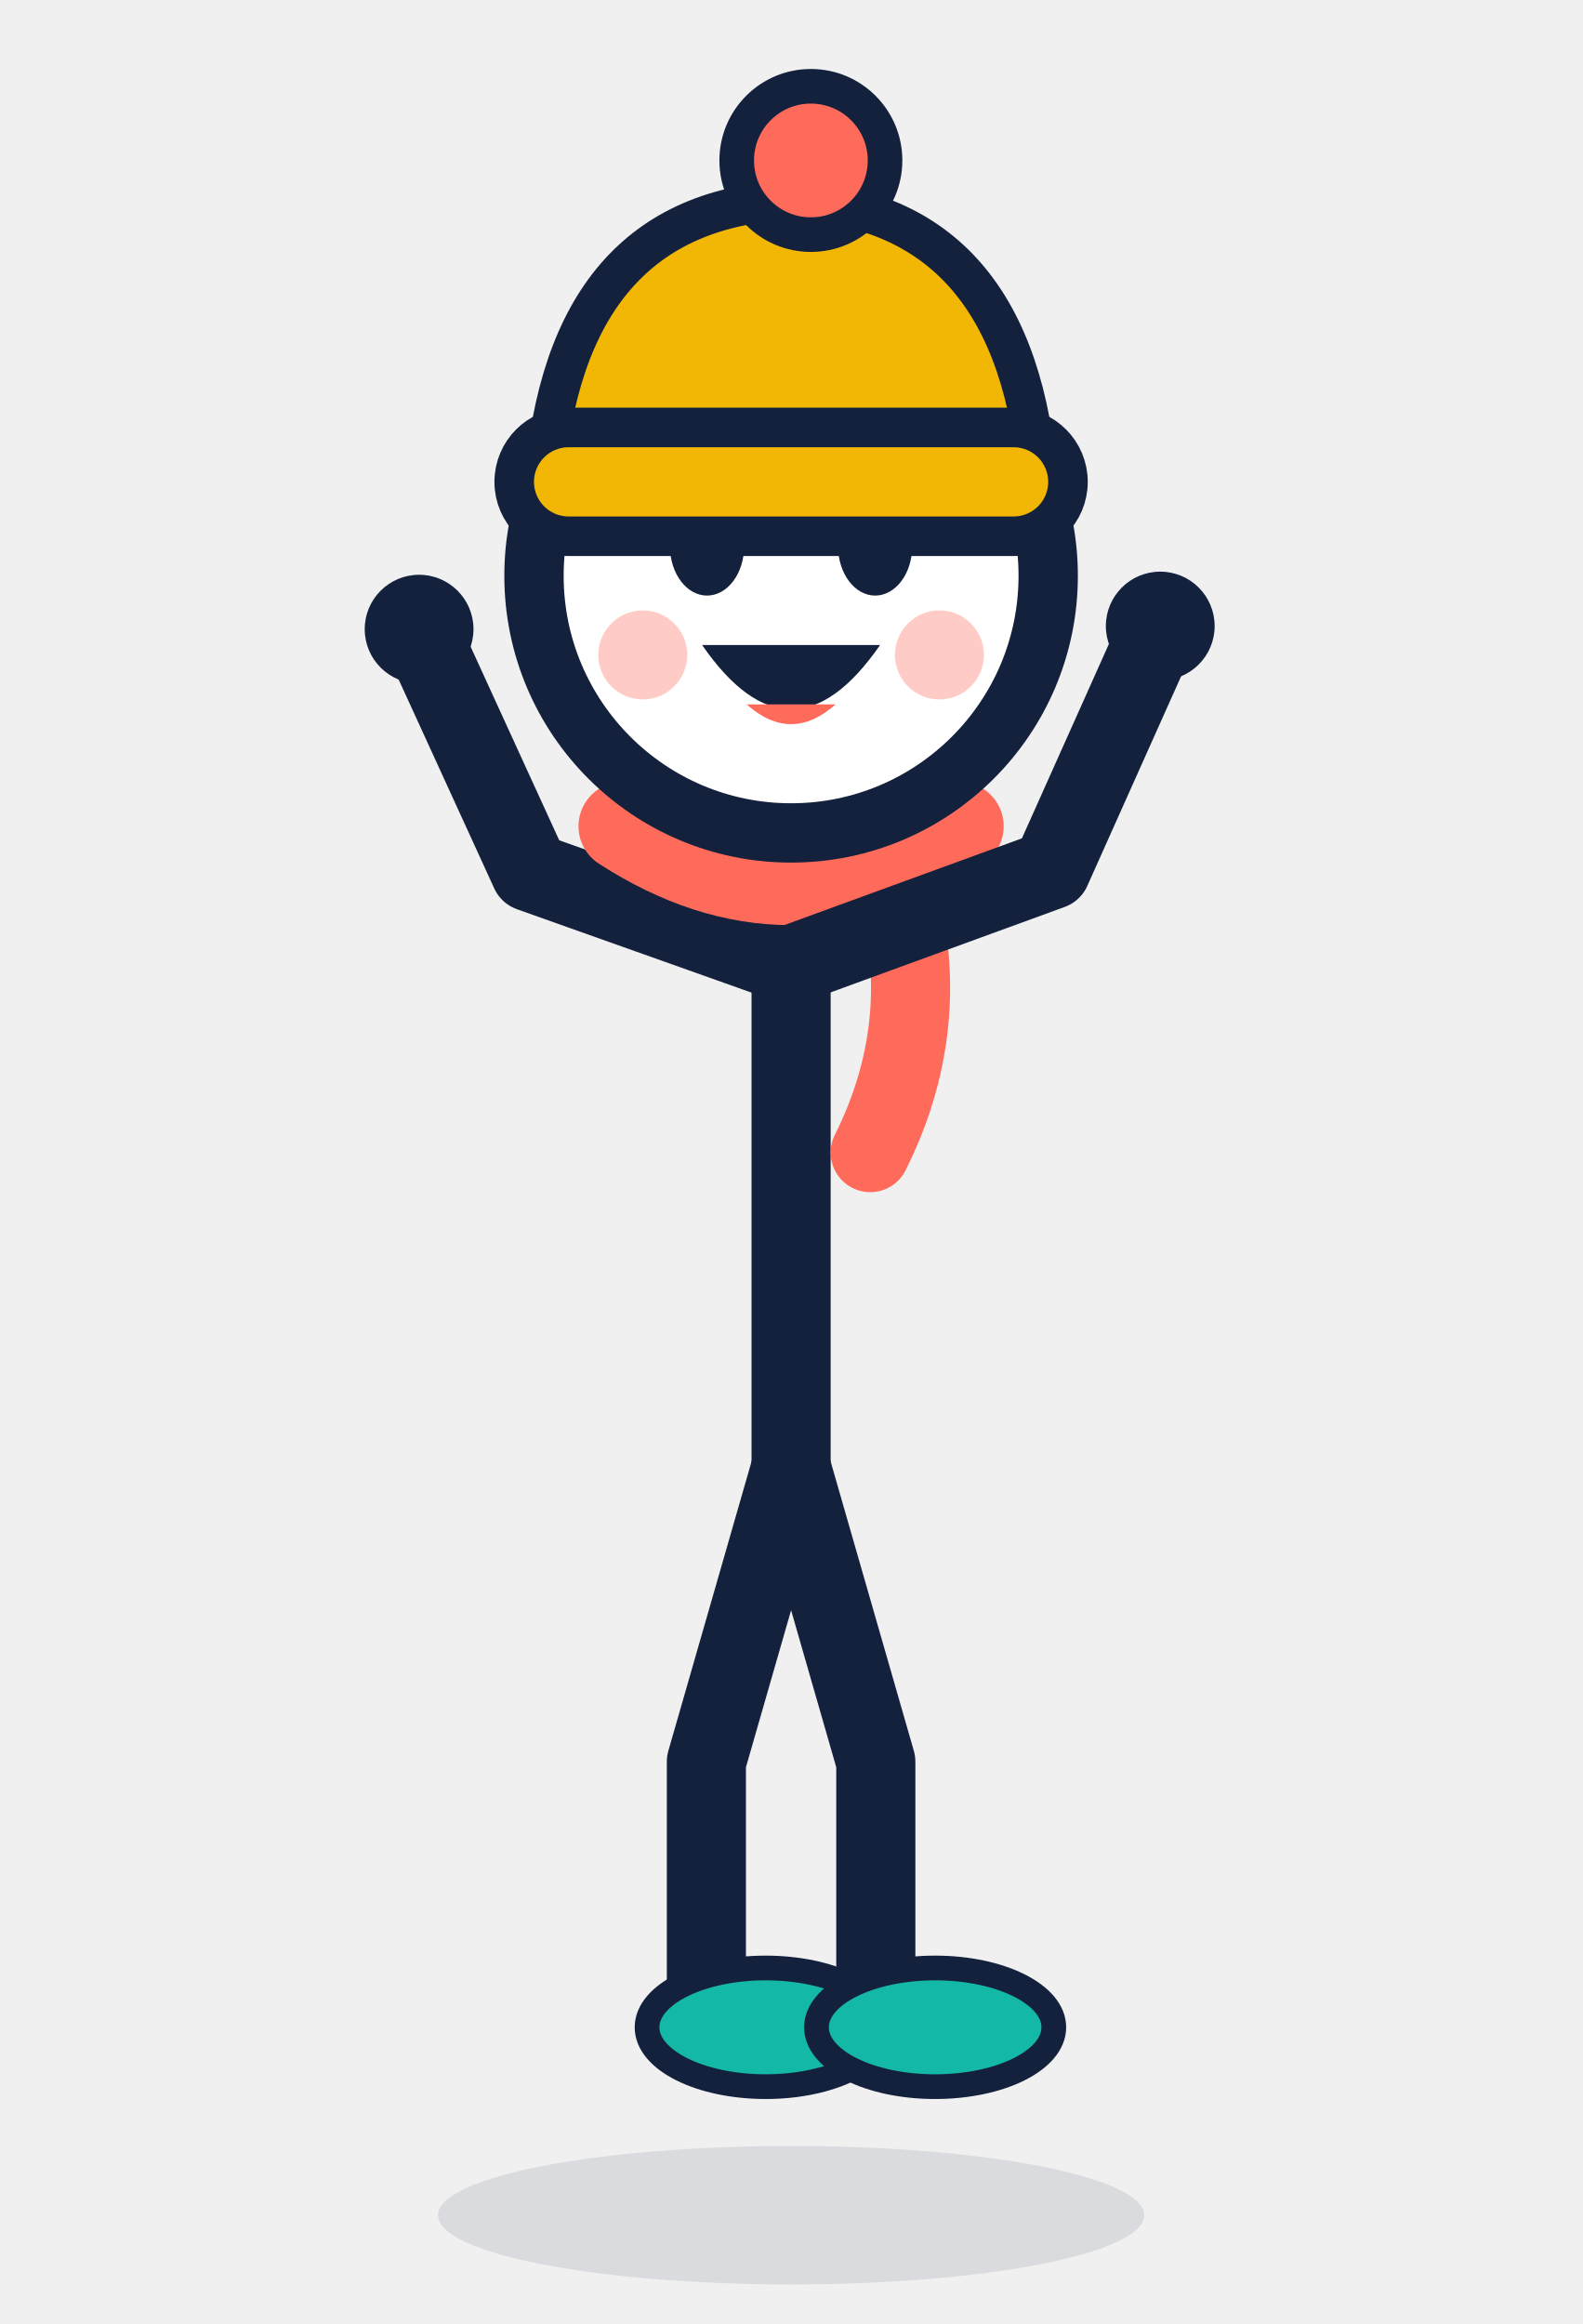
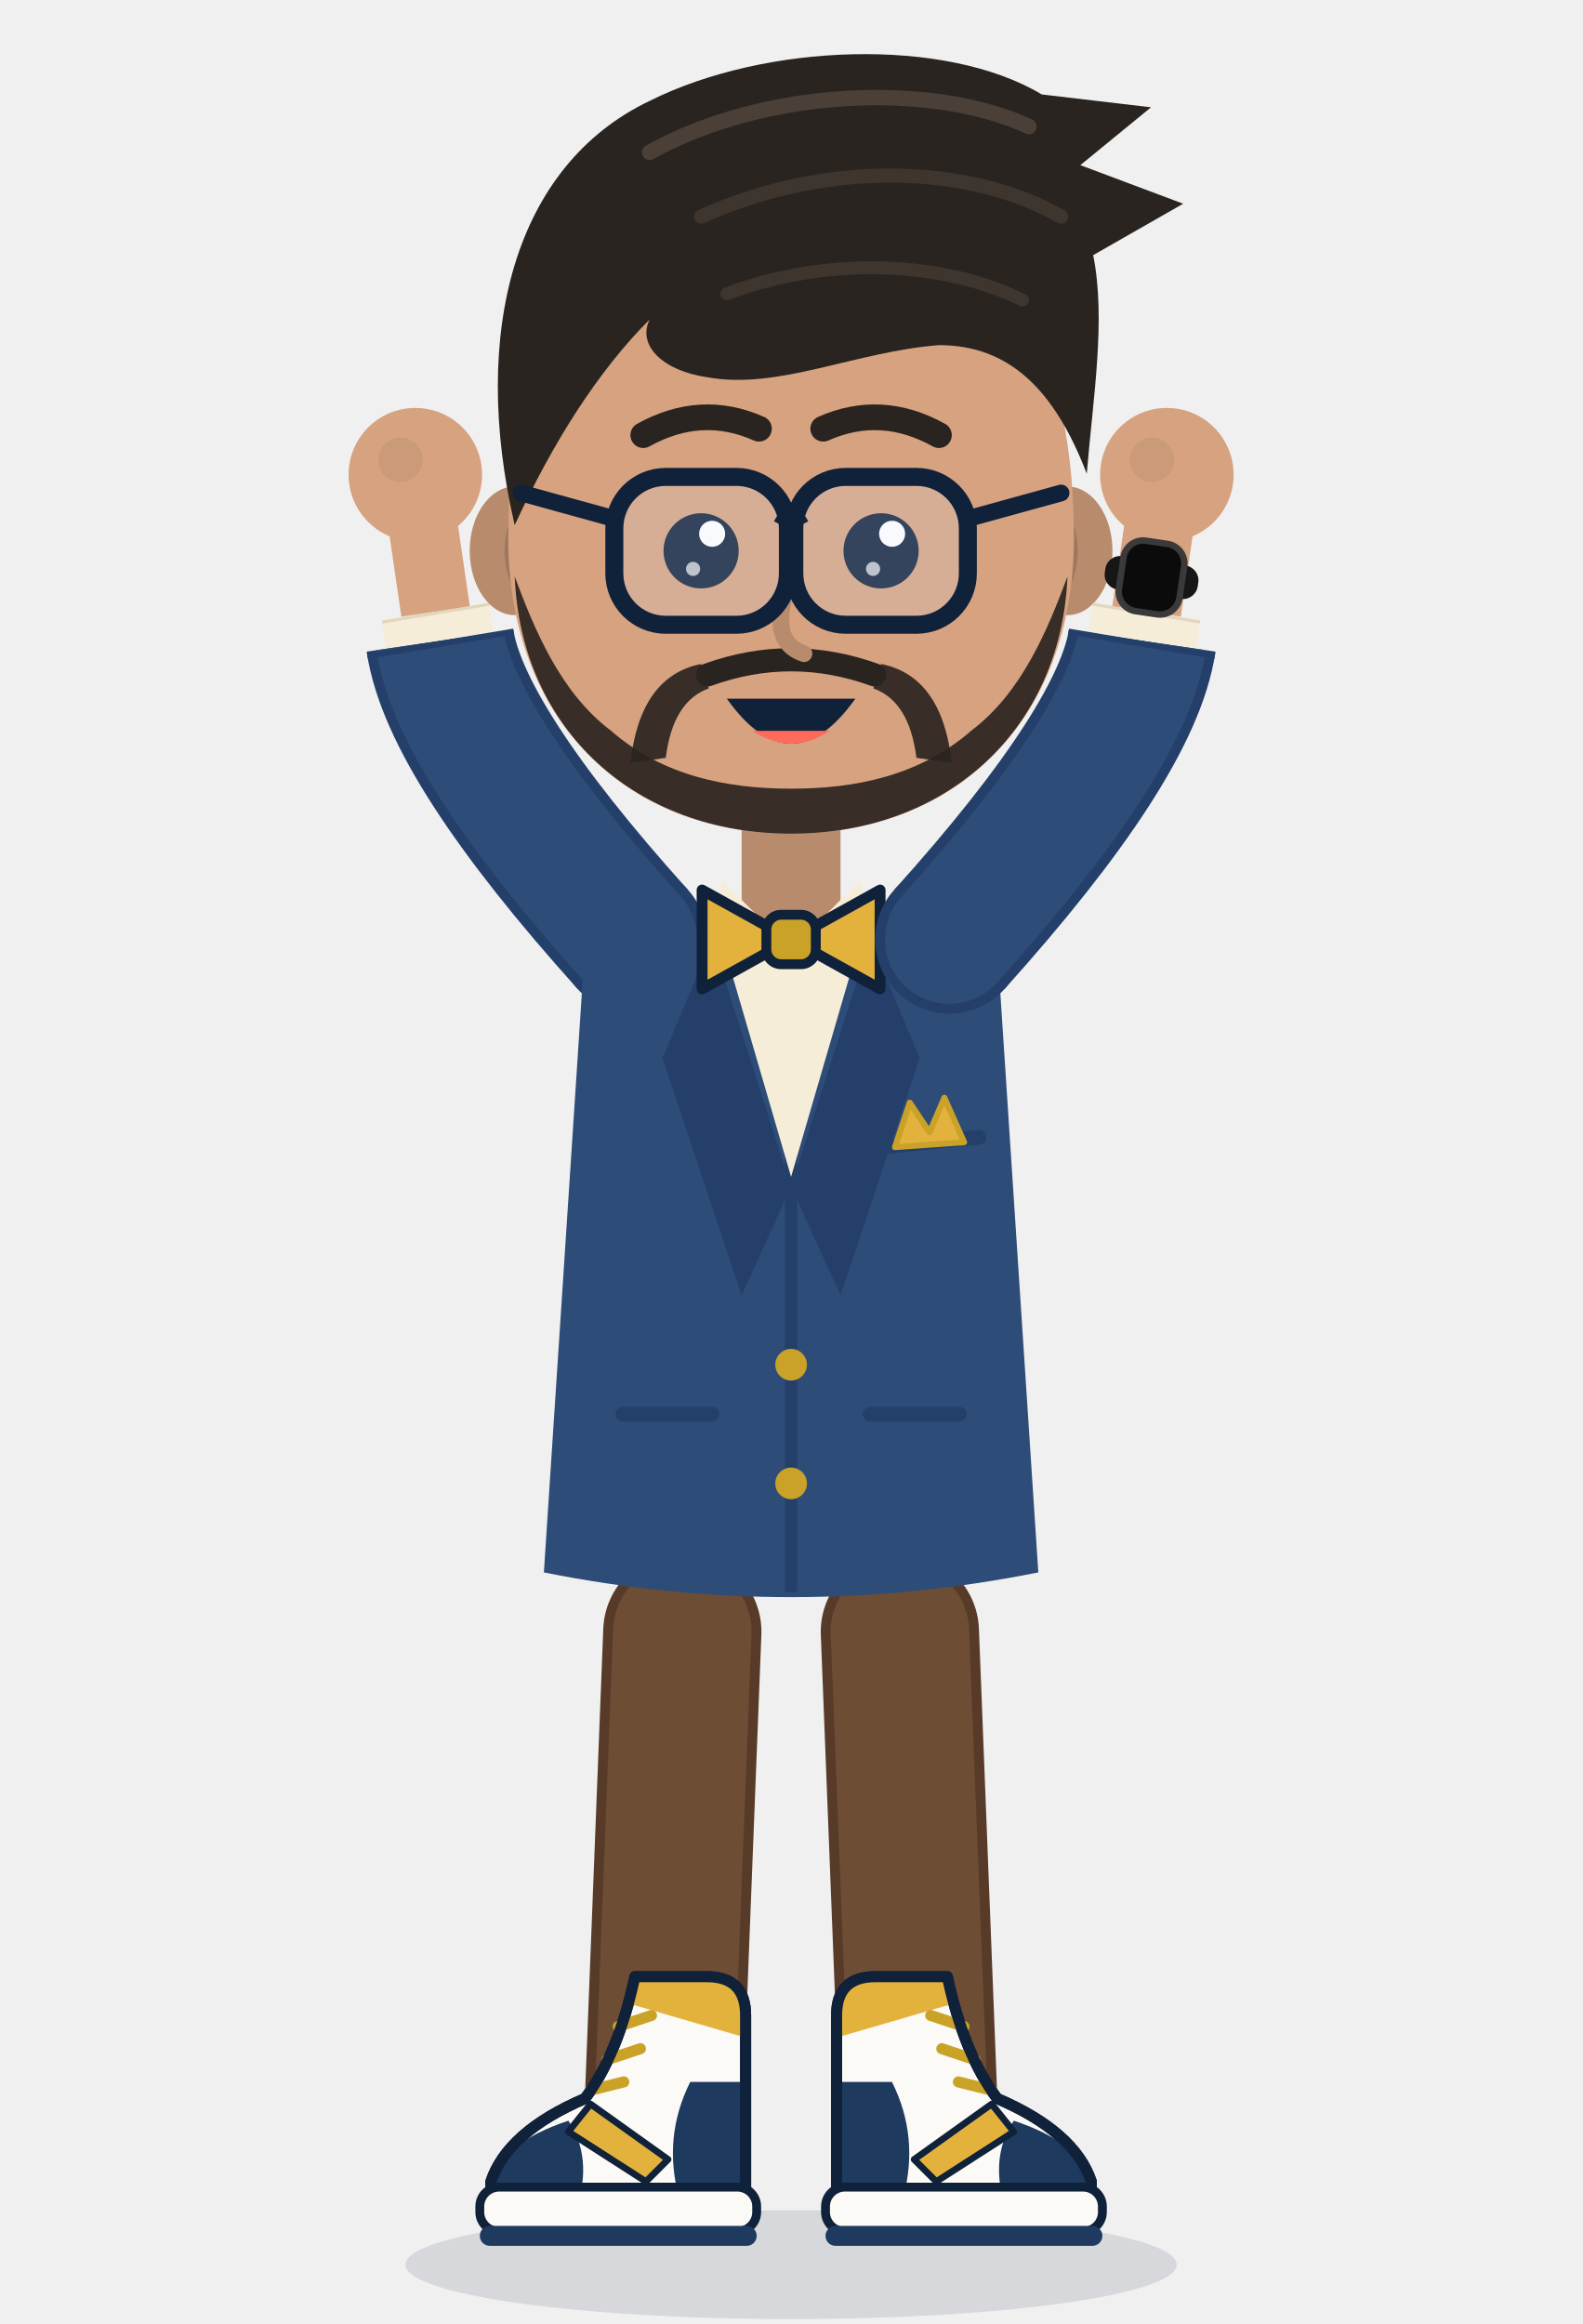
- <svg xmlns="http://www.w3.org/2000/svg" viewBox="40 0 320 470" width="320" height="470" role="img" aria-label="Sam, the Steady Path character">
-   <g transform="rotate(0 200 410)">
-     <ellipse cx="200" cy="448" rx="71.412" ry="14" fill="#14213D" opacity="0.105" />
-     <polyline points="200,296.7 182.866,356.285 182.866,410" fill="none" stroke="#14213D" stroke-width="16" stroke-linecap="round" stroke-linejoin="round" />
-     <ellipse cx="194.866" cy="410" rx="24" ry="12" fill="#14B8A6" stroke="#14213D" stroke-width="5" />
-     <polyline points="200,296.7 217.134,356.285 217.134,410" fill="none" stroke="#14213D" stroke-width="16" stroke-linecap="round" stroke-linejoin="round" />
-     <ellipse cx="229.134" cy="410" rx="24" ry="12" fill="#14B8A6" stroke="#14213D" stroke-width="5" />
-     <line x1="200" y1="173.1" x2="200" y2="296.7" stroke="#14213D" stroke-width="16" stroke-linecap="round" />
-     <polyline points="200,195.1 147.236,176.341 124.764,127.239" fill="none" stroke="#14213D" stroke-width="16" stroke-linecap="round" stroke-linejoin="round" />
-     <circle cx="124.764" cy="127.239" r="11" fill="#14213D" />
-     <path d="M 166 167.1 Q 200 189.1 234 167.1" fill="none" stroke="#FF6B5B" stroke-width="18" stroke-linecap="round" />
-     <path d="M 220 175.1 q 10 30 -4 58" fill="none" stroke="#FF6B5B" stroke-width="16" stroke-linecap="round" />
-     <circle cx="200" cy="116.45" r="52" fill="#FFFFFF" stroke="#14213D" stroke-width="12" />
-     <circle cx="170" cy="132.45" r="9" fill="#FF6B5B" opacity=".35" />
-     <circle cx="230" cy="132.45" r="9" fill="#FF6B5B" opacity=".35" />
-     <ellipse cx="183" cy="110.45" rx="7.5" ry="10" fill="#14213D" />
-     <circle cx="185.5" cy="106.45" r="2.6" fill="#fff" />
-     <ellipse cx="217" cy="110.45" rx="7.5" ry="10" fill="#14213D" />
-     <circle cx="219.5" cy="106.45" r="2.6" fill="#fff" />
-     <line x1="173" y1="82.05" x2="191" y2="82.25" stroke="#14213D" stroke-width="6" stroke-linecap="round" />
-     <line x1="209" y1="82.25" x2="227" y2="82.05" stroke="#14213D" stroke-width="6" stroke-linecap="round" />
-     <path d="M 182 130.45 Q 200 156.45 218 130.45 Z" fill="#14213D" />
-     <path d="M 191 142.45 Q 200 150.45 209 142.45" fill="#FF6B5B" />
-     <path d="M 150 98.45 Q 154 42.45 200 40.45 Q 246 42.45 250 98.45 Z" fill="#F2B705" stroke="#14213D" stroke-width="8" stroke-linejoin="round" />
-     <rect x="144" y="86.45" width="112" height="22" rx="11" fill="#F2B705" stroke="#14213D" stroke-width="8" />
-     <circle cx="204" cy="32.45" r="15" fill="#FF6B5B" stroke="#14213D" stroke-width="7" />
-     <polyline points="200,195.1 252.605,175.898 274.663,126.608" fill="none" stroke="#14213D" stroke-width="16" stroke-linecap="round" stroke-linejoin="round" />
-     <circle cx="274.663" cy="126.608" r="11" fill="#14213D" />
+ <svg xmlns="http://www.w3.org/2000/svg" viewBox="0 0 320 470" width="320" height="470" role="img" aria-label="Sam, the Steady Path character">
+   <ellipse cx="160" cy="458" rx="78" ry="11" fill="#10213A" opacity=".12" />
+   <path d="M138 330 L134 432" stroke="#573B28" stroke-width="32" stroke-linecap="round" />
+   <path d="M138 330 L134 432" stroke="#6E4D35" stroke-width="28" stroke-linecap="round" />
+   <path d="M182 330 L186 432" stroke="#573B28" stroke-width="32" stroke-linecap="round" />
+   <path d="M182 330 L186 432" stroke="#6E4D35" stroke-width="28" stroke-linecap="round" />
+   <g transform="translate(134 430) scale(-1.12 1.12)">
+     <path d="M-15 -20 Q-15 -27 -8 -27 L5 -27 Q8 -13 14 -5 Q28 1 31 10 L31 13 L-15 13 Z" fill="#FBFAF6" stroke="#10213A" stroke-width="2" stroke-linejoin="round" />
+     <path d="M17 -1 Q29 3 31 10 L31 13 L15 13 Q13 5 17 -1 Z" fill="#1F3A5F" />
+     <path d="M-15 -8 L-5 -8 Q0 2 -3 13 L-15 13 Z" fill="#1F3A5F" />
+     <path d="M-1 6 L13 -4 L17 1 L3 10 Z" fill="#E3B23C" stroke="#10213A" stroke-width="1.2" stroke-linejoin="round" />
+     <path d="M-15 -20 Q-15 -27 -8 -27 L5 -27 L5.6 -22 L-15 -16 Z" fill="#E3B23C" />
+     <path d="M2 -20 L8 -18 M4 -14 L10 -12 M7 -8 L13 -6.5" stroke="#C9A227" stroke-width="2" stroke-linecap="round" />
+     <path d="M-15 -20 Q-15 -27 -8 -27 L5 -27 Q8 -13 14 -5 Q28 1 31 10 L31 13 L-15 13 Z" fill="none" stroke="#10213A" stroke-width="2" stroke-linejoin="round" />
+     <rect x="-17" y="11" width="50" height="8" rx="3.5" fill="#FBFAF6" stroke="#10213A" stroke-width="1.6" />
+     <rect x="-17" y="18" width="50" height="3.6" rx="1.8" fill="#1F3A5F" />
+   </g>
+   <g transform="translate(186 430) scale(1.12 1.12)">
+     <path d="M-15 -20 Q-15 -27 -8 -27 L5 -27 Q8 -13 14 -5 Q28 1 31 10 L31 13 L-15 13 Z" fill="#FBFAF6" stroke="#10213A" stroke-width="2" stroke-linejoin="round" />
+     <path d="M17 -1 Q29 3 31 10 L31 13 L15 13 Q13 5 17 -1 Z" fill="#1F3A5F" />
+     <path d="M-15 -8 L-5 -8 Q0 2 -3 13 L-15 13 Z" fill="#1F3A5F" />
+     <path d="M-1 6 L13 -4 L17 1 L3 10 Z" fill="#E3B23C" stroke="#10213A" stroke-width="1.2" stroke-linejoin="round" />
+     <path d="M-15 -20 Q-15 -27 -8 -27 L5 -27 L5.6 -22 L-15 -16 Z" fill="#E3B23C" />
+     <path d="M2 -20 L8 -18 M4 -14 L10 -12 M7 -8 L13 -6.5" stroke="#C9A227" stroke-width="2" stroke-linecap="round" />
+     <path d="M-15 -20 Q-15 -27 -8 -27 L5 -27 Q8 -13 14 -5 Q28 1 31 10 L31 13 L-15 13 Z" fill="none" stroke="#10213A" stroke-width="2" stroke-linejoin="round" />
+     <rect x="-17" y="11" width="50" height="8" rx="3.5" fill="#FBFAF6" stroke="#10213A" stroke-width="1.6" />
+     <rect x="-17" y="18" width="50" height="3.6" rx="1.8" fill="#1F3A5F" />
+   </g>
+   <circle cx="128" cy="190" r="15" fill="#24406A" />
+   <circle cx="128" cy="190" r="13" fill="#2E4C78" />
+   <path d="M85.5 105.9 L88.4 125.7" stroke="#D6A27F" stroke-width="14" stroke-linecap="round" />
+   <path d="M89.1 130.6 L88.1 123.7" stroke="#F6EDD9" stroke-width="22" stroke-linecap="butt" />
+   <path d="M88.2 124.3 L88.1 123.7" stroke="#E2D6BD" stroke-width="22" stroke-linecap="butt" />
+   <path d="M128 190 Q92 150 89.0 129.6" fill="none" stroke="#24406A" stroke-width="30" stroke-linecap="butt" />
+   <path d="M128 190 Q92 150 89.0 129.6" fill="none" stroke="#2E4C78" stroke-width="26" stroke-linecap="butt" />
+   <path d="M89.0 129.6 L89.2 130.8" stroke="#24406A" stroke-width="30" stroke-linecap="butt" />
+   <circle cx="84" cy="96" r="13.5" fill="#D6A27F" />
+   <circle cx="81" cy="93" r="4.5" fill="#b88b6d" opacity=".35" />
+   <path d="M118 196 Q160 176 202 196 L210 318 Q160 328 110 318 Z" fill="#2E4C78" />
+   <path d="M160 190 L160 322" stroke="#24406A" stroke-width="2.5" />
+   <path d="M146 190 L160 238 L174 190 Z" fill="#F6EDD9" />
+   <path d="M144 190 L160 240 L150 262 L134 214 Z" fill="#24406A" />
+   <path d="M176 190 L160 240 L170 262 L186 214 Z" fill="#24406A" />
+   <path d="M178 232 L198 230" stroke="#24406A" stroke-width="3" stroke-linecap="round" />
+   <path d="M181 232 L184 223 L188 229 L191 222 L195 231 Z" fill="#E3B23C" stroke="#C9A227" stroke-width="1.2" stroke-linejoin="round" />
+   <circle cx="160" cy="276" r="3.2" fill="#C9A227" />
+   <circle cx="160" cy="300" r="3.2" fill="#C9A227" />
+   <path d="M126 286 L144 286 M176 286 L194 286" stroke="#24406A" stroke-width="3" stroke-linecap="round" />
+   <rect x="150" y="160" width="20" height="30" rx="8" fill="#b88b6d" />
+   <path d="M146 178 L160 192 L174 178 L176 188 L160 200 L144 188 Z" fill="#F6EDD9" />
+   <path d="M160 190 L142 180 L142 200 Z" fill="#E3B23C" stroke="#10213A" stroke-width="2.2" stroke-linejoin="round" />
+   <path d="M160 190 L178 180 L178 200 Z" fill="#E3B23C" stroke="#10213A" stroke-width="2.2" stroke-linejoin="round" />
+   <rect x="155" y="185" width="10" height="10" rx="3" fill="#C9A227" stroke="#10213A" stroke-width="2" />
+   <g transform="translate(160 166) scale(1.3) translate(-160 -166)">
+     <ellipse cx="117" cy="124" rx="7" ry="10" fill="#b88b6d" />
+     <ellipse cx="203" cy="124" rx="7" ry="10" fill="#b88b6d" />
+     <path d="M118 118 q-3 6 0 12" stroke="#9e785e" stroke-width="2.2" fill="none" stroke-linecap="round" />
+     <path d="M202 118 q3 6 0 12" stroke="#9e785e" stroke-width="2.2" fill="none" stroke-linecap="round" />
+     <path d="M160 70 C 196 70 204 96 204 122 C 204 150 186 168 160 168 C 134 168 116 150 116 122 C 116 96 124 70 160 70 Z" fill="#D6A27F" />
+     <path d="M117 120 C 110 90 117 64 138 54 C 156 45 184 44 199 53 L 216 55 L 205 64 L 221 70 L 207 78 C 209 88 207 100 206 112 C 201 99 194 92 183 92 C 170 93 158 99 147 97 C 140 96 136 92 138 88 C 130 96 123 107 117 120 Z" fill="#2A2420" />
+     <path d="M138 62 C 156 52 182 51 197 58" stroke="#4A4038" stroke-width="2.4" fill="none" stroke-linecap="round" />
+     <path d="M146 72 C 166 63 188 64 202 72" stroke="#3E352E" stroke-width="2.2" fill="none" stroke-linecap="round" />
+     <path d="M150 84 C 166 78 184 79 196 85" stroke="#3E352E" stroke-width="2" fill="none" stroke-linecap="round" />
+     <ellipse cx="146" cy="124" rx="5.85" ry="5.85" fill="#10213A" />
+     <ellipse cx="174" cy="124" rx="5.85" ry="5.85" fill="#10213A" />
+     <circle cx="147.716" cy="121.348" r="2.028" fill="#fff" />
+     <circle cx="175.716" cy="121.348" r="2.028" fill="#fff" />
+     <circle cx="144.752" cy="126.808" r="1.1" fill="#fff" opacity=".7" />
+     <circle cx="172.752" cy="126.808" r="1.1" fill="#fff" opacity=".7" />
+     <path transform="translate(0 -3)" d="M137 109 q9 -5 18 -1 M165 108 q9 -4 18 1" stroke="#2A2420" stroke-width="4" fill="none" stroke-linecap="round" />
+     <path fill="#2A2420" opacity=".92" d="M117 128 C 118 152 136 168 160 168 C 184 168 202 152 203 128 C 200 136 196 146 188 152 C 180 159 170 161 160 161 C 150 161 140 159 132 152 C 124 146 120 136 117 128 Z" />
+     <path d="M147 143.3 Q160 138.6 173 143.3" stroke="#2A2420" stroke-width="3.6" fill="none" stroke-linecap="round" />
+     <path d="M146 141.6 Q136.5 143.5 135 157 L140.5 156.2 Q141.6 147.4 147.2 145.4 Z" fill="#2A2420" opacity=".92" />
+     <path d="M174 141.6 Q183.5 143.5 185 157 L179.5 156.2 Q178.4 147.4 172.8 145.4 Z" fill="#2A2420" opacity=".92" />
+     <path d="M160 128 q-4 10 2 12" stroke="#b88b6d" stroke-width="2.6" fill="none" stroke-linecap="round" />
+     <path d="M150 147 q10 14 20 0 Z" fill="#10213A" />
+     <path d="M154 152 q6 4 12 0" fill="#FF6B5B" />
+     <rect x="132.5" y="112.5" width="27" height="23" rx="8" fill="#DCE8FB" fill-opacity=".18" stroke="#10213A" stroke-width="2.8" />
+     <rect x="160.5" y="112.5" width="27" height="23" rx="8" fill="#DCE8FB" fill-opacity=".18" stroke="#10213A" stroke-width="2.8" />
+     <path d="M158.5 120 q1.5 -3 3 0" stroke="#10213A" stroke-width="2.6" fill="none" />
+     <path d="M132.5 119 L118 115 M187.5 119 L202 115" stroke="#10213A" stroke-width="2.6" stroke-linecap="round" />
+   </g>
+   <circle cx="192" cy="190" r="15" fill="#24406A" />
+   <circle cx="192" cy="190" r="13" fill="#2E4C78" />
+   <path d="M234.5 105.9 L231.6 125.7" stroke="#D6A27F" stroke-width="14" stroke-linecap="round" />
+   <path d="M230.9 130.6 L231.9 123.7" stroke="#F6EDD9" stroke-width="22" stroke-linecap="butt" />
+   <path d="M231.8 124.3 L231.9 123.7" stroke="#E2D6BD" stroke-width="22" stroke-linecap="butt" />
+   <path d="M192 190 Q228 150 231.0 129.6" fill="none" stroke="#24406A" stroke-width="30" stroke-linecap="butt" />
+   <path d="M192 190 Q228 150 231.0 129.6" fill="none" stroke="#2E4C78" stroke-width="26" stroke-linecap="butt" />
+   <path d="M231.0 129.6 L230.8 130.8" stroke="#24406A" stroke-width="30" stroke-linecap="butt" />
+   <circle cx="236" cy="96" r="13.5" fill="#D6A27F" />
+   <circle cx="233" cy="93" r="4.5" fill="#b88b6d" opacity=".35" />
+   <g transform="translate(232.9 116.8) rotate(8.4)">
+     <rect x="-9.5" y="-3.4" width="19" height="6.8" rx="3" fill="#161616" />
+     <rect x="-6.2" y="-7.2" width="12.4" height="14.4" rx="4" fill="#0B0B0B" stroke="#3A3A3A" stroke-width="1.3" />
  </g>
</svg>
